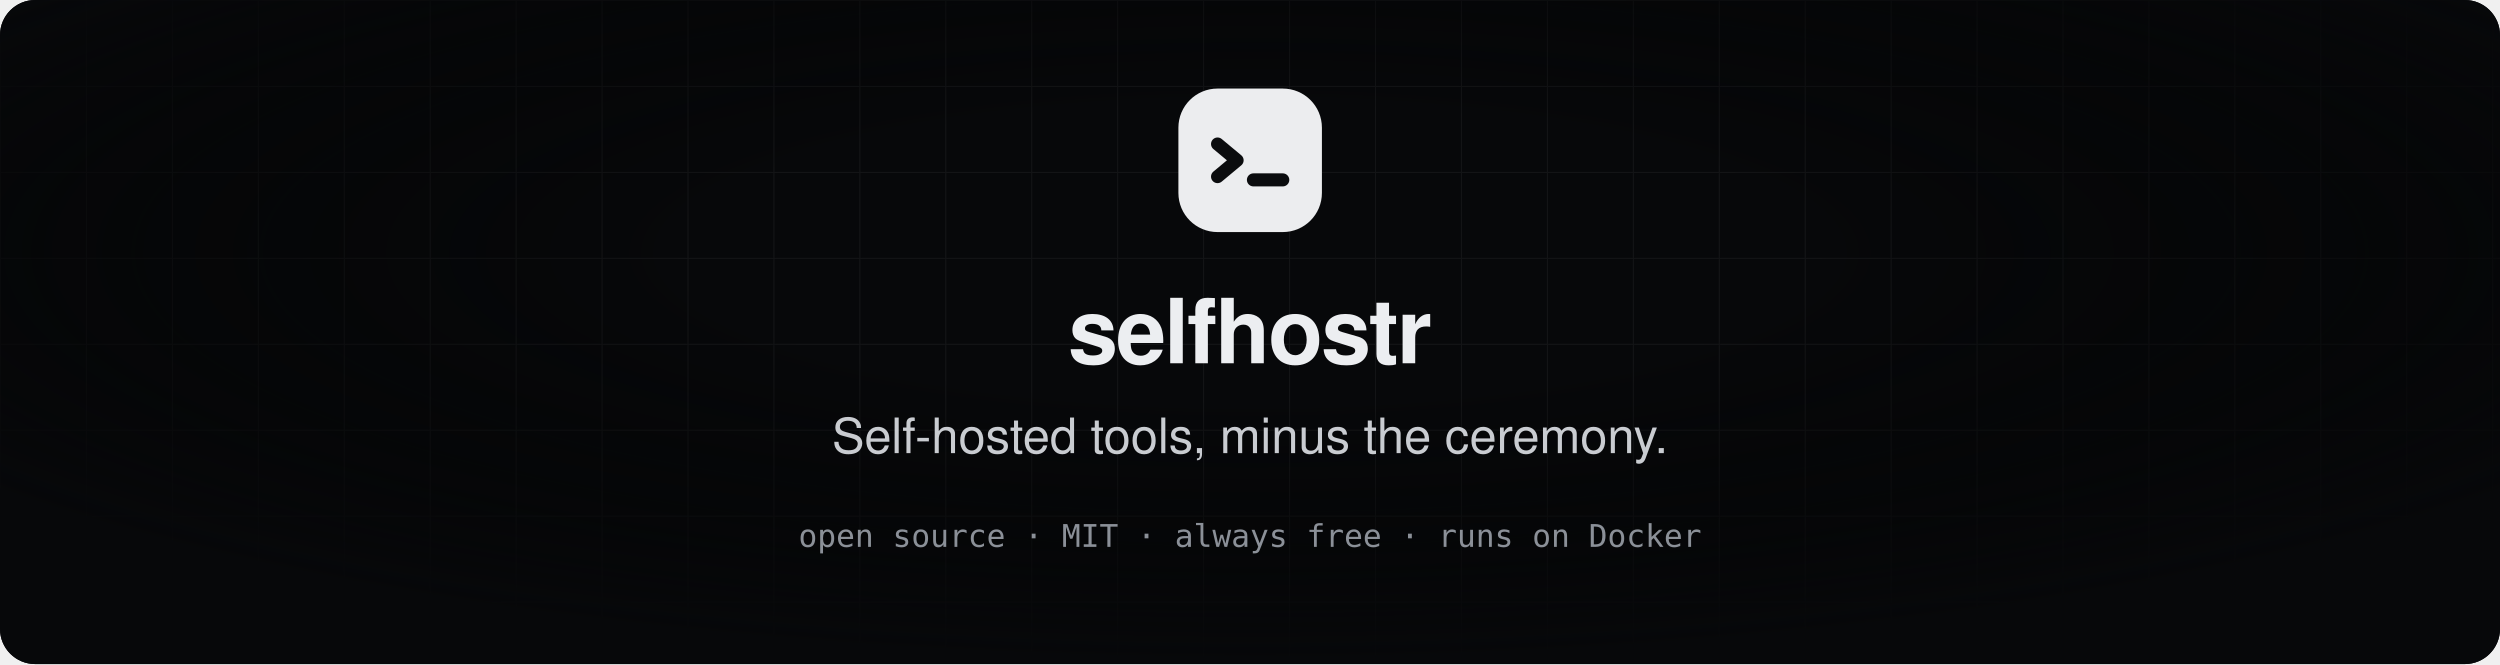
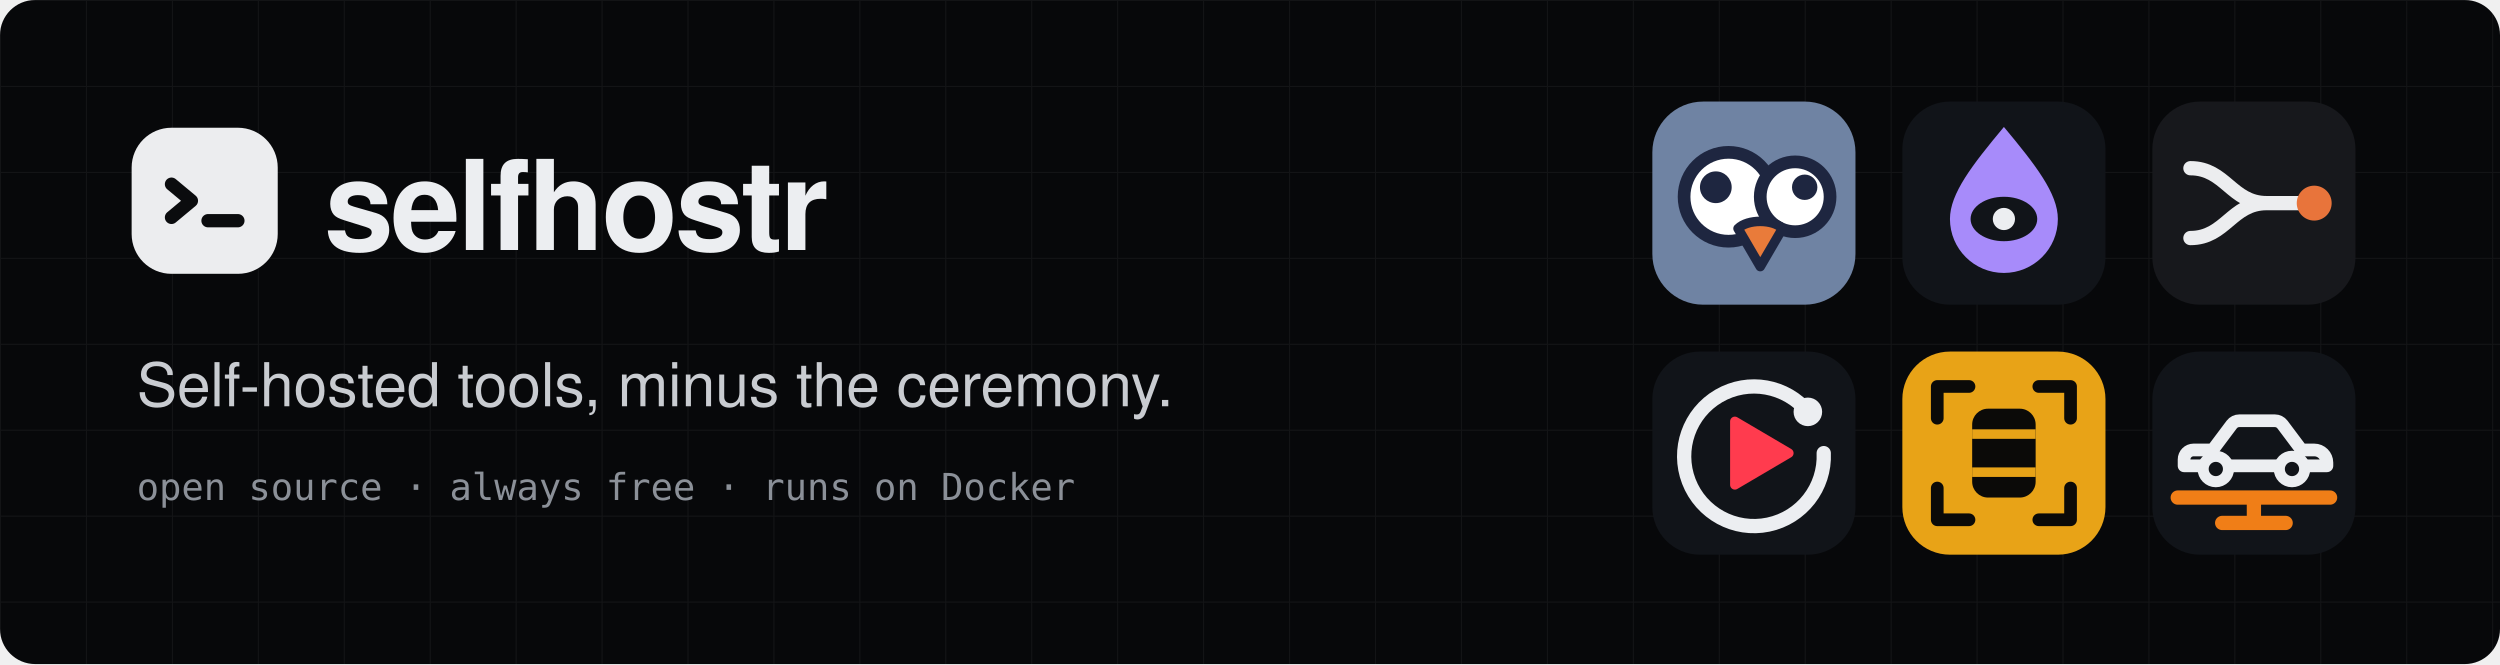
<svg xmlns="http://www.w3.org/2000/svg" viewBox="0 0 1280 340" role="img" aria-label="selfhostr: self-hosted tools, minus the ceremony">
  <defs>
    <pattern id="g" width="44" height="44" patternUnits="userSpaceOnUse">
      <path d="M44 0H0V44" fill="none" stroke="#ffffff" stroke-opacity=".05" />
    </pattern>
-     <radialGradient id="f" cx="50%" cy="38%" r="62%">
-       <stop offset="35%" stop-color="#000" stop-opacity="0" />
-       <stop offset="100%" stop-color="#07080a" />
-     </radialGradient>
  </defs>
  <rect width="1280" height="340" rx="18" fill="#07080a" />
  <rect width="1280" height="340" rx="18" fill="url(#g)" />
-   <rect width="1280" height="340" rx="18" fill="url(#f)" />
-   <g transform="translate(600 42) scale(3.34)">
+   <g transform="translate(64 62) scale(3.4)">
    <rect x="1" y="1" width="22" height="22" rx="6" fill="#ecedef" />
    <path d="M7 9.5 10 12l-3 2.5M12.5 15H17" fill="none" stroke="#0b0c0e" stroke-width="2" stroke-linecap="round" stroke-linejoin="round" />
  </g>
-   <text x="640" y="186" text-anchor="middle" fill="#eceef1" font-family="-apple-system,BlinkMacSystemFont,'Segoe UI',Helvetica,Arial,sans-serif" font-size="46" font-weight="600" letter-spacing="-1">selfhostr</text>
-   <text x="640" y="232" text-anchor="middle" fill="#c9ccd1" font-family="-apple-system,BlinkMacSystemFont,'Segoe UI',Helvetica,Arial,sans-serif" font-size="25">Self-hosted tools, minus the ceremony.</text>
-   <text x="640" y="280" text-anchor="middle" fill="#8b9098" font-family="ui-monospace,SFMono-Regular,Menlo,Consolas,monospace" font-size="16">open source · MIT · always free · runs on Docker</text>
+   <text x="166" y="128" fill="#eceef1" font-family="-apple-system,BlinkMacSystemFont,'Segoe UI',Helvetica,Arial,sans-serif" font-size="64" font-weight="600" letter-spacing="-1.5">selfhostr</text>
+   <text x="70" y="208" fill="#c9ccd1" font-family="-apple-system,BlinkMacSystemFont,'Segoe UI',Helvetica,Arial,sans-serif" font-size="31">Self-hosted tools, minus the ceremony.</text>
+   <text x="70" y="256" fill="#8b9098" font-family="ui-monospace,SFMono-Regular,Menlo,Consolas,monospace" font-size="19">open source · always free · runs on Docker</text>
+   <g transform="translate(846 52) scale(1.625)">
+     <rect width="64" height="64" rx="16" fill="#6f83a3" />
+     <circle cx="24" cy="30" r="14" fill="#fff" stroke="#1e2640" stroke-width="4" />
+     <circle cx="45" cy="30" r="11" fill="#fff" stroke="#1e2640" stroke-width="4" />
+     <circle cx="20" cy="27" r="5" fill="#1e2640" />
+     <circle cx="48" cy="27" r="4" fill="#1e2640" />
+     <path d="M27 40c3-3 11-3 14 0l-7 12z" fill="#e97b3a" stroke="#1e2640" stroke-width="3" stroke-linejoin="round" />
+   </g>
+   <g transform="translate(974 52) scale(1.625)">
+     <rect width="64" height="64" rx="15" fill="#111419" />
+     <path d="M32 8c10 12 17 21 17 29a17 17 0 0 1-34 0c0-8 7-17 17-29z" fill="#a78bfa" />
+     <ellipse cx="32" cy="37" rx="10.5" ry="7" fill="#111419" />
+     <circle cx="32" cy="37" r="3.5" fill="#eceef1" />
+   </g>
+   <g transform="translate(1102 52) scale(1.625)">
+     <rect width="64" height="64" rx="15" fill="#17181c" />
+     <path d="M12 21c11 0 13 11 24 11M12 43c11 0 13-11 24-11M36 32h10" fill="none" stroke="#ecedef" stroke-width="4.5" stroke-linecap="round" />
+     <circle cx="51" cy="32" r="5.5" fill="#e8743b" />
+   </g>
+   <g transform="translate(846 180) scale(1.625)">
+     <rect width="64" height="64" rx="15" fill="#111419" />
+     <path d="M26 22v20l17-10z" fill="#ff3b4e" stroke="#ff3b4e" stroke-width="3" stroke-linejoin="round" />
+     <path d="M49 19A22 22 0 1 0 54 32" fill="none" stroke="#eceef1" stroke-width="4.5" stroke-linecap="round" />
+     <circle cx="49" cy="19" r="4.5" fill="#eceef1" />
+   </g>
+   <g transform="translate(974 180) scale(1.625)">
+     <rect width="64" height="64" rx="15" fill="#e8a317" />
+     <path d="M11 21v-10h10M43 11h10v10M53 43v10H43M21 53H11V43" fill="none" stroke="#0b0a08" stroke-width="4" stroke-linecap="round" stroke-linejoin="round" />
+     <rect x="22" y="18" width="20" height="28" rx="5" fill="#0b0a08" />
+     <path d="M22 26h20M22 38h20" stroke="#e8a317" stroke-width="3" />
+   </g>
+   <g transform="translate(1102 180) scale(1.625)">
+     <rect width="64" height="64" rx="15" fill="#111419" />
+     <path d="M10 36v-2a3 3 0 0 1 3-3h6l6-8a3 3 0 0 1 2.4-1.2h11.2a3 3 0 0 1 2.4 1.2l6 8h4a4 4 0 0 1 4 4v1z" fill="none" stroke="#eceef1" stroke-width="4" stroke-linejoin="round" />
+     <circle cx="20" cy="37" r="4" fill="#111419" stroke="#eceef1" stroke-width="3.5" />
+     <circle cx="44" cy="37" r="4" fill="#111419" stroke="#eceef1" stroke-width="3.5" />
+     <path d="M8 46h48M32 46v8M22 54h20" fill="none" stroke="#F07E17" stroke-width="4.5" stroke-linecap="round" />
+   </g>
</svg>
